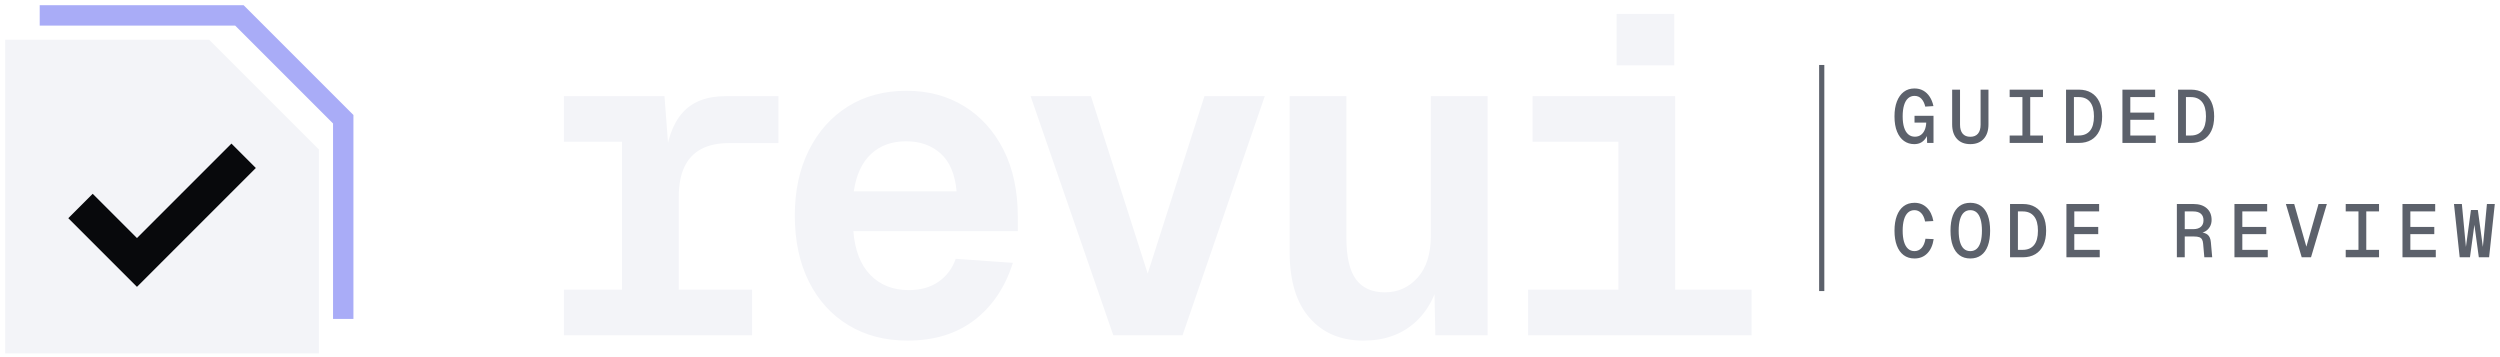
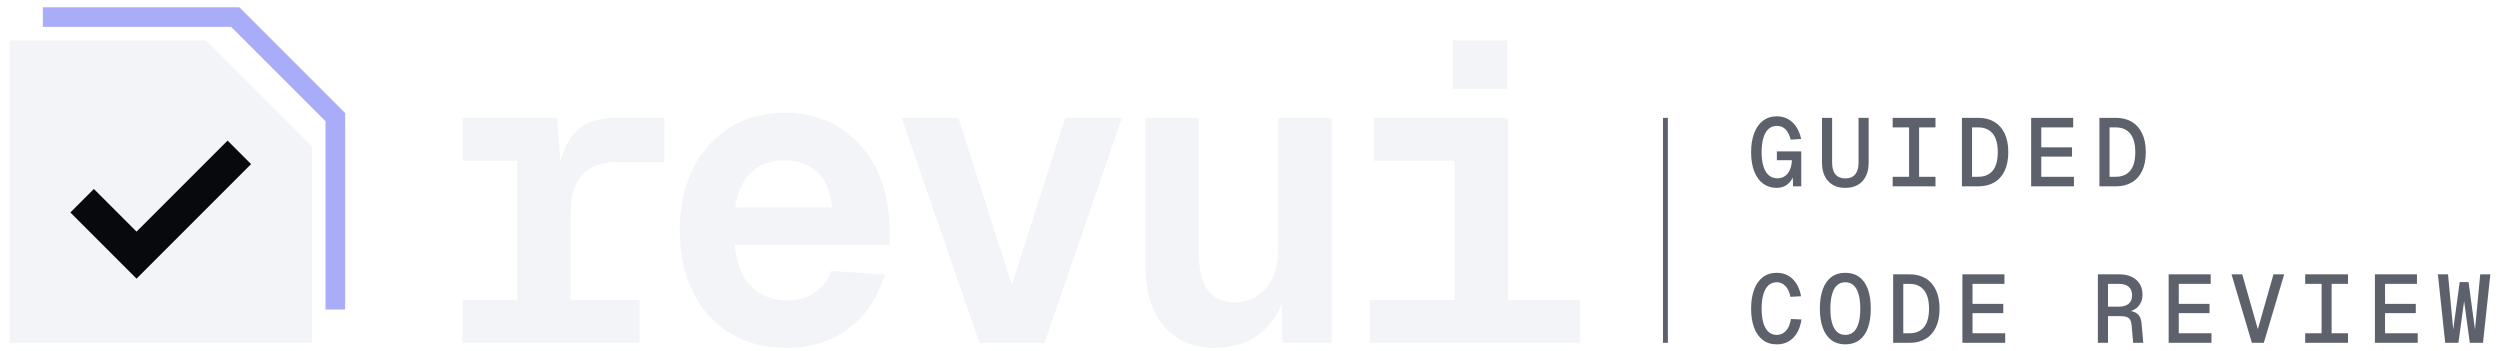
- <svg xmlns="http://www.w3.org/2000/svg" viewBox="119 101 962 137" width="962" height="137" role="img" aria-label="revui">
-   <g transform="translate(121 103) scale(1.207207)">
+ <svg xmlns="http://www.w3.org/2000/svg" viewBox="118.0 89.8 1020.6 143.2" width="1021" height="143" role="img" aria-label="revui">
+   <g transform="translate(121.0 92.758) scale(1.236411)">
    <path d="M11 3.25H74.65L107.75 36.35V100" fill="none" stroke="#A9ACF7" stroke-width="6.5" />
    <path d="M0 11H65L100 46V111H0Z" fill="#F3F4F8" />
    <path d="M24 64L42 82L76 48" fill="none" stroke="#08090C" stroke-width="11" />
  </g>
-   <path fill="#F3F4F8" d="M336.0 230.0V212.46H367.813L358.355 221.746V146.082L367.813 155.54H336.0V138.0H374.692L376.755 165.17L374.864 163.622Q375.895 150.897 381.57 144.449Q387.245 138.0 398.25 138.0H418.542V156.056H399.626Q393.092 156.056 388.793 158.378Q384.493 160.699 382.344 165.256Q380.194 169.813 380.194 176.692V221.746L370.908 212.46H408.396V230.0Z M468.177 232.064Q455.28 232.064 445.478 226.131Q435.676 220.198 430.259 209.364Q424.843 198.531 424.843 183.914Q424.843 169.641 430.259 158.807Q435.676 147.974 445.306 141.955Q454.936 135.936 467.833 135.936Q480.386 135.936 490.016 141.869Q499.646 147.802 505.149 158.636Q510.652 169.469 510.652 184.43V189.933H447.37Q448.229 200.938 453.904 206.785Q459.579 212.632 468.693 212.632Q475.571 212.632 480.214 209.364Q484.857 206.097 486.749 200.594L508.76 202.142Q504.289 216.243 493.971 224.153Q483.654 232.064 468.177 232.064ZM447.542 174.628H487.093Q486.233 164.826 480.988 160.097Q475.743 155.368 467.661 155.368Q459.407 155.368 454.162 160.269Q448.917 165.17 447.542 174.628Z M547.39 230.0 515.577 138.0H538.792L560.631 206.269L582.47 138.0H605.685L574.044 230.0Z M643.627 232.064Q630.557 232.064 622.905 223.293Q615.253 214.523 615.253 198.015V138.0H637.092V192.512Q637.092 203.518 640.789 208.505Q644.486 213.492 651.881 213.492Q659.447 213.492 664.52 207.817Q669.593 202.142 669.593 191.652V138.0H691.432V230.0H671.313L670.797 204.034L673.548 204.893Q671.485 217.791 663.66 224.927Q655.836 232.064 643.627 232.064Z M707.019 230.0V212.46H741.755V146.082L751.213 155.54H708.738V138.0H763.594V212.46H793.0V230.0H763.594H741.755ZM741.067 126.135V106.359H763.25V126.135Z" />
-   <rect x="819" y="126" width="2" height="87" fill="#5C616B" />
-   <path fill="#5C616B" d="M855.594 156.462Q853.37 156.462 851.667 155.249Q849.963 154.037 848.982 151.655Q848.0 149.273 848.0 145.779Q848.0 142.458 848.924 140.062Q849.848 137.665 851.566 136.352Q853.284 135.038 855.68 135.038Q857.615 135.038 859.087 135.875Q860.56 136.713 861.556 138.243Q862.552 139.773 862.985 141.823L859.838 142.025Q859.405 140.149 858.38 139.023Q857.355 137.896 855.709 137.896Q854.265 137.896 853.24 138.806Q852.215 139.715 851.681 141.477Q851.147 143.238 851.147 145.779Q851.147 148.291 851.696 150.038Q852.244 151.785 853.298 152.694Q854.352 153.604 855.854 153.604Q857.182 153.604 858.135 152.925Q859.087 152.246 859.621 151.019Q860.156 149.792 860.213 148.175H855.709V145.548H863.014V156.0H860.56L860.415 151.294L861.195 151.265Q860.877 152.737 860.17 153.921Q859.463 155.105 858.337 155.783Q857.211 156.462 855.594 156.462Z M877.175 156.462Q873.883 156.462 872.035 154.441Q870.188 152.42 870.188 148.868V135.5H873.219V148.984Q873.219 151.236 874.23 152.434Q875.24 153.632 877.175 153.632Q879.109 153.632 880.12 152.434Q881.131 151.236 881.131 148.984V135.5H884.162V148.868Q884.162 152.42 882.314 154.441Q880.466 156.462 877.175 156.462Z M892.317 156.0V153.142H897.226V138.358H892.317V135.5H905.137V138.358H900.229V153.142H905.137V156.0Z M914.014 156.0V135.5H919.009Q921.723 135.5 923.73 136.698Q925.737 137.896 926.82 140.192Q927.902 142.487 927.902 145.779Q927.902 149.07 926.82 151.351Q925.737 153.632 923.73 154.816Q921.723 156.0 919.009 156.0ZM917.046 153.142H918.923Q921.723 153.142 923.239 151.308Q924.755 149.475 924.755 145.779Q924.755 142.083 923.239 140.221Q921.723 138.358 918.923 138.358H917.046Z M935.711 156.0V135.5H948.3V138.358H938.743V144.335H947.953V147.107H938.743V153.142H948.531V156.0Z M957.119 156.0V135.5H962.114Q964.828 135.5 966.835 136.698Q968.842 137.896 969.924 140.192Q971.007 142.487 971.007 145.779Q971.007 149.07 969.924 151.351Q968.842 153.632 966.835 154.816Q964.828 156.0 962.114 156.0ZM960.151 153.142H962.027Q964.828 153.142 966.344 151.308Q967.86 149.475 967.86 145.779Q967.86 142.083 966.344 140.221Q964.828 138.358 962.027 138.358H960.151Z M855.709 200.462Q853.226 200.462 851.508 199.163Q849.79 197.863 848.895 195.467Q848.0 193.07 848.0 189.779Q848.0 186.458 848.895 184.062Q849.79 181.665 851.508 180.352Q853.226 179.038 855.709 179.038Q858.51 179.038 860.43 180.886Q862.35 182.734 862.956 186.054L859.78 186.227Q859.347 184.091 858.264 182.979Q857.182 181.868 855.709 181.868Q854.208 181.868 853.197 182.792Q852.187 183.715 851.667 185.477Q851.147 187.238 851.147 189.779Q851.147 192.291 851.667 194.038Q852.187 195.785 853.197 196.708Q854.208 197.632 855.709 197.632Q857.297 197.632 858.423 196.42Q859.549 195.207 859.925 192.868L863.072 193.013Q862.552 196.535 860.618 198.499Q858.683 200.462 855.709 200.462Z M877.175 200.462Q874.721 200.462 873.032 199.22Q871.343 197.979 870.447 195.582Q869.552 193.186 869.552 189.779Q869.552 186.314 870.447 183.918Q871.343 181.521 873.032 180.28Q874.721 179.038 877.175 179.038Q879.629 179.038 881.333 180.28Q883.036 181.521 883.917 183.918Q884.797 186.314 884.797 189.779Q884.797 193.186 883.917 195.582Q883.036 197.979 881.333 199.22Q879.629 200.462 877.175 200.462ZM877.175 197.632Q878.619 197.632 879.615 196.766Q880.611 195.9 881.131 194.139Q881.65 192.377 881.65 189.779Q881.65 187.18 881.131 185.405Q880.611 183.629 879.615 182.748Q878.619 181.868 877.175 181.868Q875.731 181.868 874.735 182.748Q873.739 183.629 873.219 185.405Q872.7 187.18 872.7 189.779Q872.7 192.377 873.219 194.139Q873.739 195.9 874.735 196.766Q875.731 197.632 877.175 197.632Z M892.462 200.0V179.5H897.457Q900.171 179.5 902.178 180.698Q904.184 181.896 905.267 184.192Q906.35 186.487 906.35 189.779Q906.35 193.07 905.267 195.351Q904.184 197.632 902.178 198.816Q900.171 200.0 897.457 200.0ZM895.494 197.142H897.37Q900.171 197.142 901.687 195.308Q903.203 193.475 903.203 189.779Q903.203 186.083 901.687 184.221Q900.171 182.358 897.37 182.358H895.494Z M914.159 200.0V179.5H926.747V182.358H917.19V188.335H926.401V191.107H917.19V197.142H926.978V200.0Z M956.657 200.0V179.5H963.038Q966.301 179.5 968.163 181.146Q970.025 182.792 970.025 185.621Q970.025 187.094 969.376 188.22Q968.726 189.346 967.672 189.981Q966.618 190.616 965.435 190.703L965.319 190.356Q967.456 190.443 968.51 191.324Q969.563 192.204 969.737 194.168L970.256 200.0H967.225L966.763 194.745Q966.676 193.735 966.33 193.128Q965.983 192.522 965.261 192.262Q964.539 192.002 963.269 192.002H959.689V200.0ZM959.689 189.173H962.98Q964.886 189.173 965.896 188.277Q966.907 187.382 966.907 185.765Q966.907 184.12 965.896 183.239Q964.886 182.358 962.98 182.358H959.689Z M978.816 200.0V179.5H991.405V182.358H981.847V188.335H991.058V191.107H981.847V197.142H991.635V200.0Z M1004.699 200.0 998.607 179.5H1001.812L1006.951 197.546H1006.027L1011.167 179.5H1014.372L1008.279 200.0Z M1021.632 200.0V197.142H1026.54V182.358H1021.632V179.5H1034.452V182.358H1029.543V197.142H1034.452V200.0Z M1043.473 200.0V179.5H1056.062V182.358H1046.505V188.335H1055.715V191.107H1046.505V197.142H1056.293V200.0Z M1065.487 200.0 1063.293 179.5H1066.325L1068.028 197.517H1067.682L1069.818 181.81H1072.475L1074.611 197.517H1074.265L1075.968 179.5H1079.0L1076.806 200.0H1072.85L1070.8 184.986H1071.493L1069.443 200.0Z" />
+   <path fill="#F3F4F8" d="M306.242 230.0V212.46H338.055L328.597 221.746V146.082L338.055 155.54H306.242V138.0H344.933L346.997 165.17L345.105 163.622Q346.137 150.897 351.812 144.449Q357.487 138.0 368.492 138.0H388.784V156.056H369.868Q363.333 156.056 359.034 158.378Q354.735 160.699 352.586 165.256Q350.436 169.813 350.436 176.692V221.746L341.15 212.46H378.638V230.0Z M438.419 232.064Q425.522 232.064 415.72 226.131Q405.918 220.198 400.501 209.364Q395.084 198.531 395.084 183.914Q395.084 169.641 400.501 158.807Q405.918 147.974 415.548 141.955Q425.178 135.936 438.075 135.936Q450.628 135.936 460.258 141.869Q469.888 147.802 475.391 158.636Q480.894 169.469 480.894 184.43V189.933H417.611Q418.471 200.938 424.146 206.785Q429.821 212.632 438.935 212.632Q445.813 212.632 450.456 209.364Q455.099 206.097 456.991 200.594L479.002 202.142Q474.531 216.243 464.213 224.153Q453.895 232.064 438.419 232.064ZM417.783 174.628H457.335Q456.475 164.826 451.23 160.097Q445.985 155.368 437.903 155.368Q429.649 155.368 424.404 160.269Q419.159 165.17 417.783 174.628Z M517.631 230.0 485.818 138.0H509.033L530.872 206.269L552.712 138.0H575.927L544.286 230.0Z M613.868 232.064Q600.799 232.064 593.147 223.293Q585.494 214.523 585.494 198.015V138.0H607.334V192.512Q607.334 203.518 611.031 208.505Q614.728 213.492 622.122 213.492Q629.689 213.492 634.762 207.817Q639.835 202.142 639.835 191.652V138.0H661.674V230.0H641.554L641.038 204.034L643.79 204.893Q641.726 217.791 633.902 224.927Q626.078 232.064 613.868 232.064Z M677.26 230.0V212.46H711.997V146.082L721.455 155.54H678.98V138.0H733.836V212.46H763.242V230.0H733.836H711.997ZM711.309 126.135V106.359H733.492V126.135Z" />
+   <rect x="797.2" y="138.0" width="2" height="92.0" fill="#5C616B" />
+   <path fill="#5C616B" d="M843.613 166.631Q840.577 166.631 838.25 164.975Q835.923 163.318 834.582 160.065Q833.242 156.811 833.242 152.039Q833.242 147.504 834.504 144.231Q835.766 140.958 838.112 139.163Q840.459 137.369 843.732 137.369Q846.374 137.369 848.385 138.513Q850.397 139.656 851.757 141.746Q853.118 143.837 853.709 146.637L849.411 146.913Q848.819 144.349 847.419 142.811Q846.019 141.273 843.771 141.273Q841.799 141.273 840.399 142.515Q838.999 143.758 838.27 146.163Q837.54 148.569 837.54 152.039Q837.54 155.47 838.29 157.856Q839.039 160.242 840.478 161.485Q841.918 162.727 843.968 162.727Q845.782 162.727 847.084 161.8Q848.385 160.873 849.115 159.197Q849.844 157.521 849.923 155.313H843.771V151.724H853.749V166.0H850.397L850.199 159.572L851.264 159.532Q850.83 161.544 849.864 163.161Q848.898 164.777 847.36 165.704Q845.822 166.631 843.613 166.631Z M871.771 166.631Q867.275 166.631 864.752 163.87Q862.228 161.11 862.228 156.259V138.0H866.368V156.417Q866.368 159.493 867.749 161.13Q869.129 162.766 871.771 162.766Q874.413 162.766 875.794 161.13Q877.174 159.493 877.174 156.417V138.0H881.315V156.259Q881.315 161.11 878.791 163.87Q876.267 166.631 871.771 166.631Z M891.135 166.0V162.096H897.839V141.904H891.135V138.0H908.644V141.904H901.94V162.096H908.644V166.0Z M919.45 166.0V138.0H926.273Q929.98 138.0 932.721 139.637Q935.461 141.273 936.94 144.408Q938.419 147.544 938.419 152.039Q938.419 156.535 936.94 159.651Q935.461 162.766 932.721 164.383Q929.98 166.0 926.273 166.0ZM923.591 162.096H926.154Q929.98 162.096 932.05 159.592Q934.121 157.087 934.121 152.039Q934.121 146.992 932.05 144.448Q929.98 141.904 926.154 141.904H923.591Z M947.766 166.0V138.0H964.96V141.904H951.906V150.068H964.487V153.854H951.906V162.096H965.275V166.0Z M975.687 166.0V138.0H982.509Q986.216 138.0 988.957 139.637Q991.698 141.273 993.177 144.408Q994.656 147.544 994.656 152.039Q994.656 156.535 993.177 159.651Q991.698 162.766 988.957 164.383Q986.216 166.0 982.509 166.0ZM979.828 162.096H982.391Q986.216 162.096 988.287 159.592Q990.357 157.087 990.357 152.039Q990.357 146.992 988.287 144.448Q986.216 141.904 982.391 141.904H979.828Z M843.771 230.631Q840.38 230.631 838.033 228.856Q835.687 227.082 834.464 223.808Q833.242 220.535 833.242 216.039Q833.242 211.504 834.464 208.231Q835.687 204.958 838.033 203.163Q840.38 201.369 843.771 201.369Q847.597 201.369 850.219 203.893Q852.842 206.417 853.67 210.952L849.332 211.189Q848.74 208.27 847.261 206.752Q845.782 205.234 843.771 205.234Q841.721 205.234 840.34 206.496Q838.96 207.758 838.25 210.163Q837.54 212.569 837.54 216.039Q837.54 219.47 838.25 221.856Q838.96 224.242 840.34 225.504Q841.721 226.766 843.771 226.766Q845.94 226.766 847.478 225.11Q849.016 223.454 849.529 220.259L853.828 220.456Q853.118 225.268 850.475 227.949Q847.833 230.631 843.771 230.631Z M871.771 230.631Q868.419 230.631 866.112 228.935Q863.805 227.239 862.582 223.966Q861.36 220.693 861.36 216.039Q861.36 211.307 862.582 208.034Q863.805 204.761 866.112 203.065Q868.419 201.369 871.771 201.369Q875.123 201.369 877.45 203.065Q879.777 204.761 880.98 208.034Q882.182 211.307 882.182 216.039Q882.182 220.693 880.98 223.966Q879.777 227.239 877.45 228.935Q875.123 230.631 871.771 230.631ZM871.771 226.766Q873.743 226.766 875.104 225.583Q876.464 224.4 877.174 221.994Q877.884 219.589 877.884 216.039Q877.884 212.49 877.174 210.065Q876.464 207.639 875.104 206.437Q873.743 205.234 871.771 205.234Q869.799 205.234 868.439 206.437Q867.078 207.639 866.368 210.065Q865.659 212.49 865.659 216.039Q865.659 219.589 866.368 221.994Q867.078 224.4 868.439 225.583Q869.799 226.766 871.771 226.766Z M891.332 230.0V202.0H898.154Q901.861 202.0 904.602 203.637Q907.343 205.273 908.822 208.408Q910.301 211.544 910.301 216.039Q910.301 220.535 908.822 223.651Q907.343 226.766 904.602 228.383Q901.861 230.0 898.154 230.0ZM895.473 226.096H898.036Q901.861 226.096 903.932 223.592Q906.002 221.087 906.002 216.039Q906.002 210.992 903.932 208.448Q901.861 205.904 898.036 205.904H895.473Z M919.647 230.0V202.0H936.842V205.904H923.788V214.068H936.368V217.854H923.788V226.096H937.157V230.0Z M975.056 230.0V202.0H983.771Q988.228 202.0 990.771 204.248Q993.315 206.496 993.315 210.361Q993.315 212.372 992.428 213.91Q991.54 215.448 990.101 216.315Q988.661 217.183 987.044 217.301L986.887 216.828Q989.805 216.946 991.244 218.149Q992.684 219.352 992.921 222.034L993.63 230.0H989.49L988.859 222.823Q988.74 221.442 988.267 220.614Q987.794 219.786 986.808 219.431Q985.822 219.076 984.087 219.076H979.197V230.0ZM979.197 215.211H983.692Q986.295 215.211 987.675 213.989Q989.056 212.766 989.056 210.558Q989.056 208.31 987.675 207.107Q986.295 205.904 983.692 205.904H979.197Z M1004.002 230.0V202.0H1021.197V205.904H1008.143V214.068H1020.723V217.854H1008.143V226.096H1021.512V230.0Z M1038.036 230.0 1029.715 202.0H1034.092L1041.112 226.648H1039.85L1046.87 202.0H1051.247L1042.926 230.0Z M1059.844 230.0V226.096H1066.549V205.904H1059.844V202.0H1077.354V205.904H1070.65V226.096H1077.354V230.0Z M1088.357 230.0V202.0H1105.552V205.904H1092.498V214.068H1105.078V217.854H1092.498V226.096H1105.867V230.0Z M1117.106 230.0 1114.109 202.0H1118.25L1120.577 226.608H1120.104L1123.022 205.155H1126.65L1129.568 226.608H1129.095L1131.422 202.0H1135.563L1132.566 230.0H1127.163L1124.363 209.493H1125.309L1122.509 230.0Z" />
</svg>
